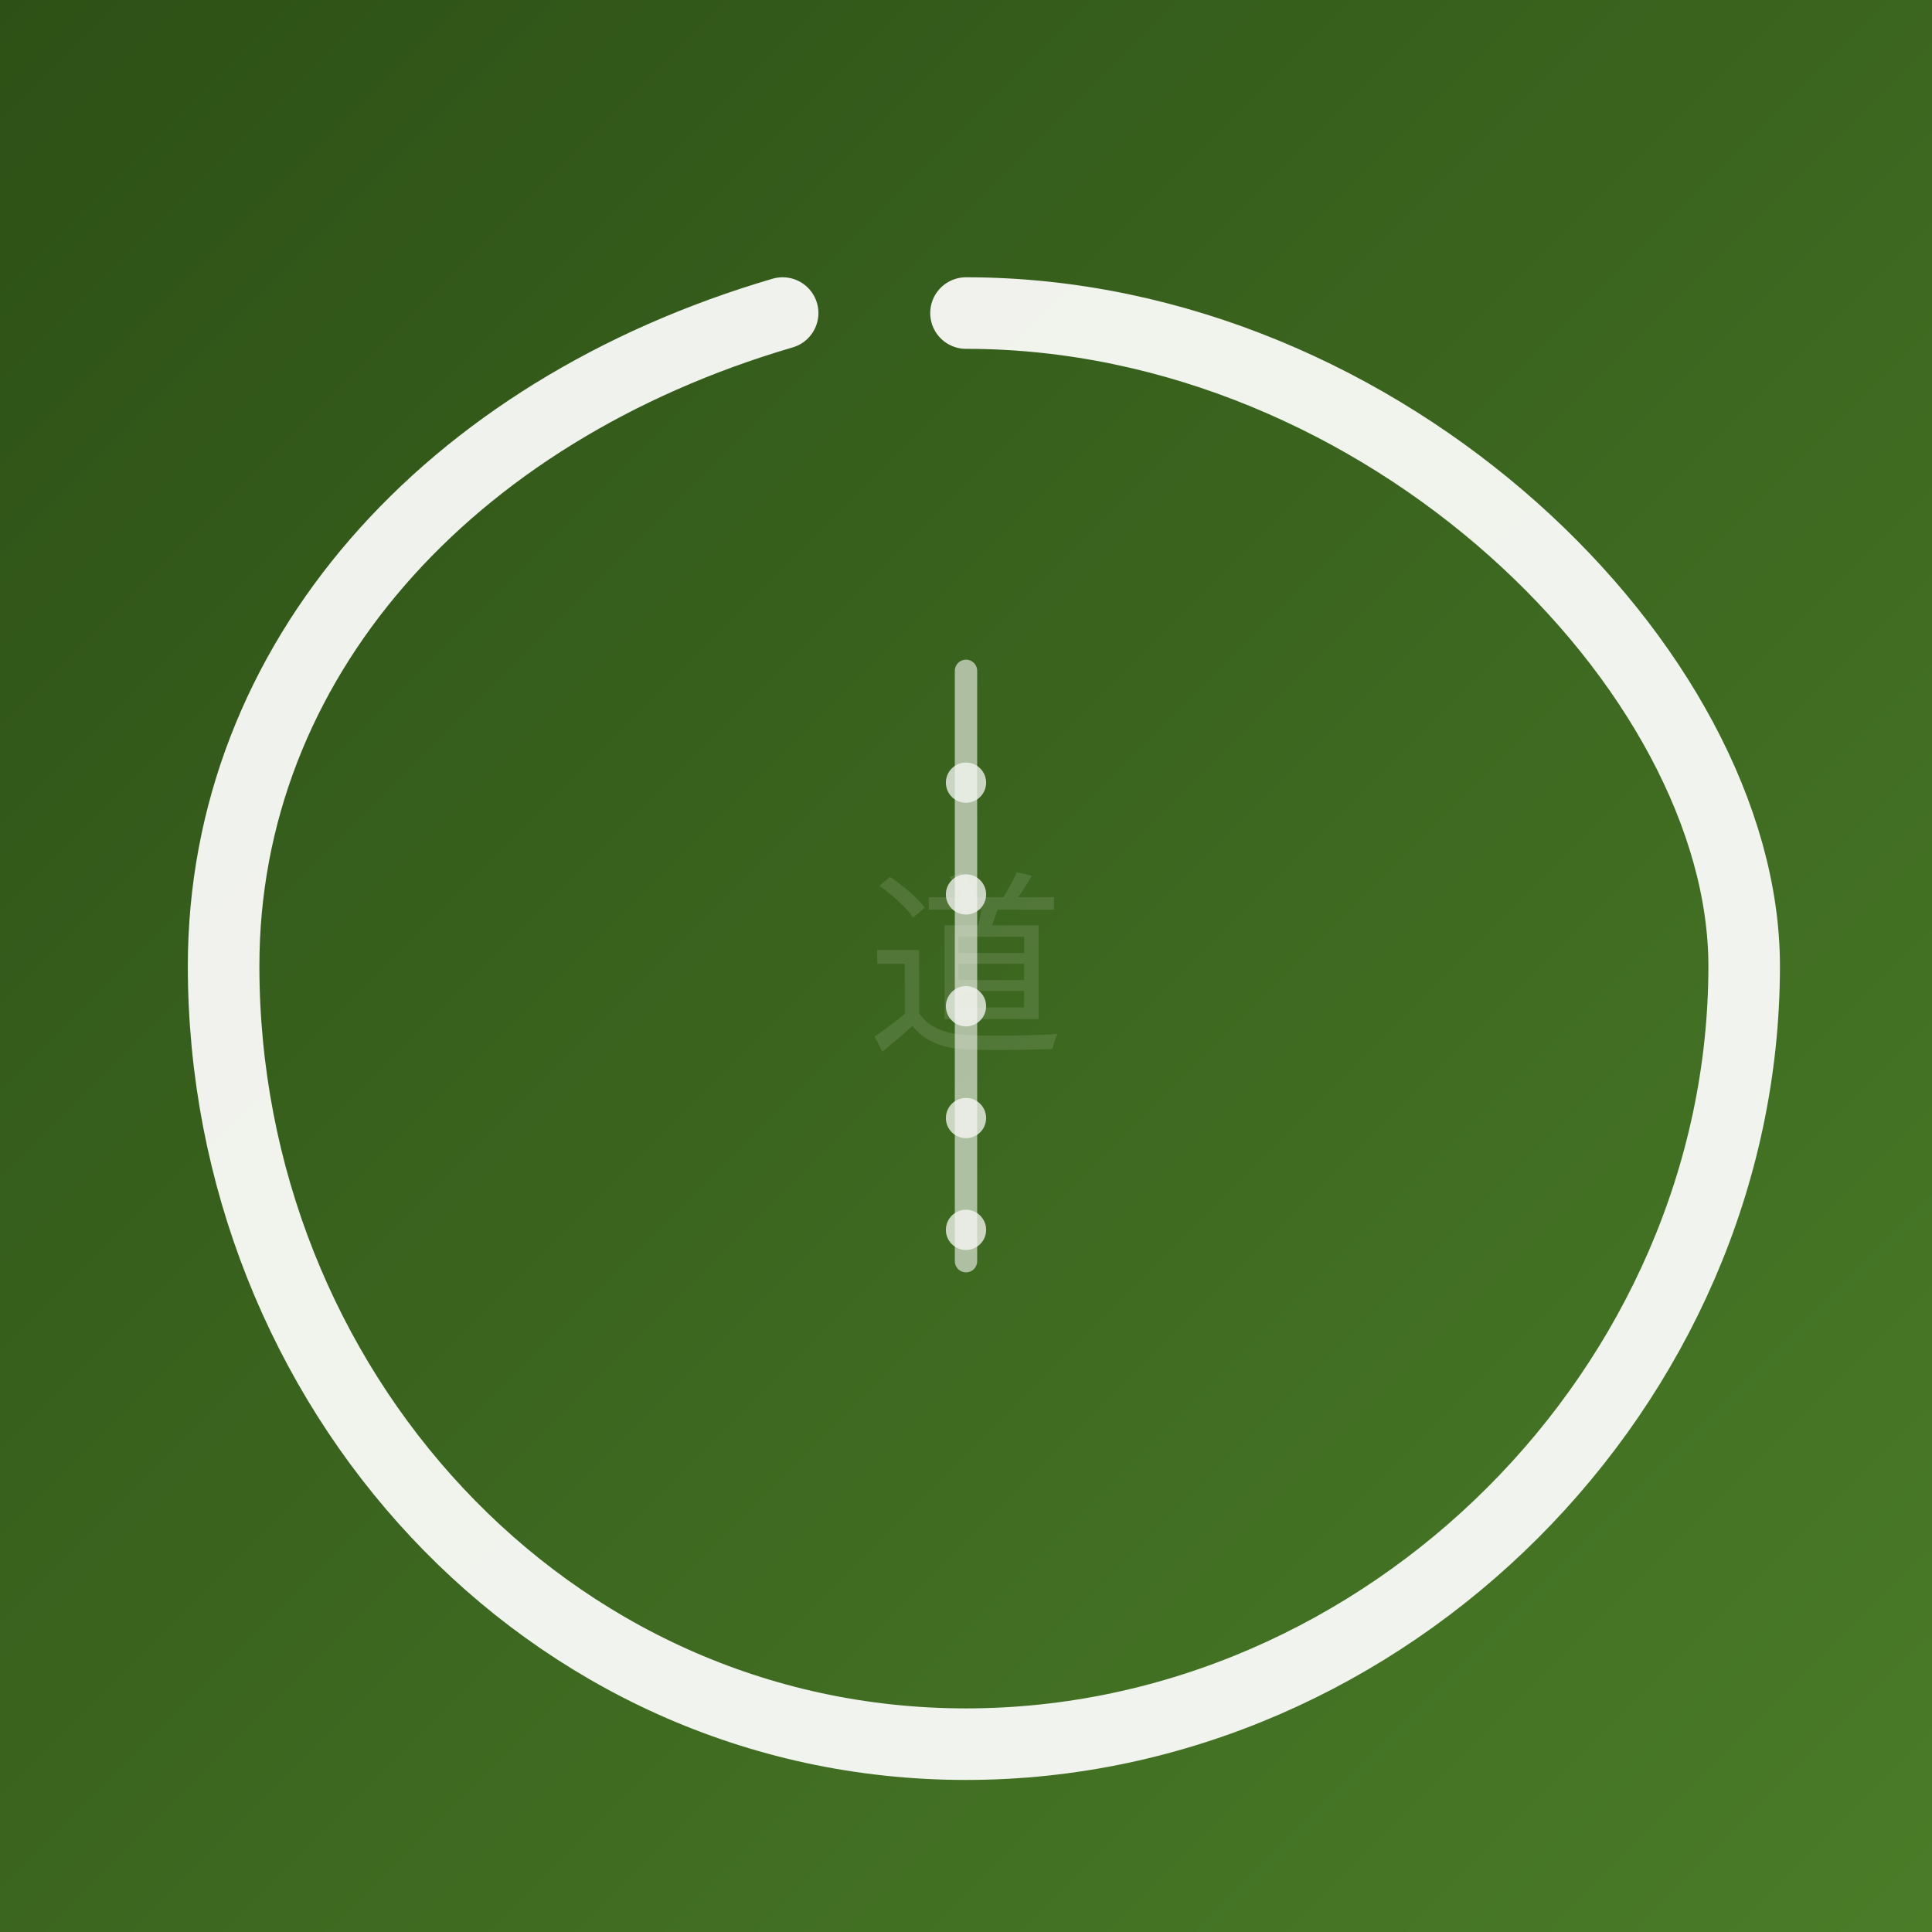
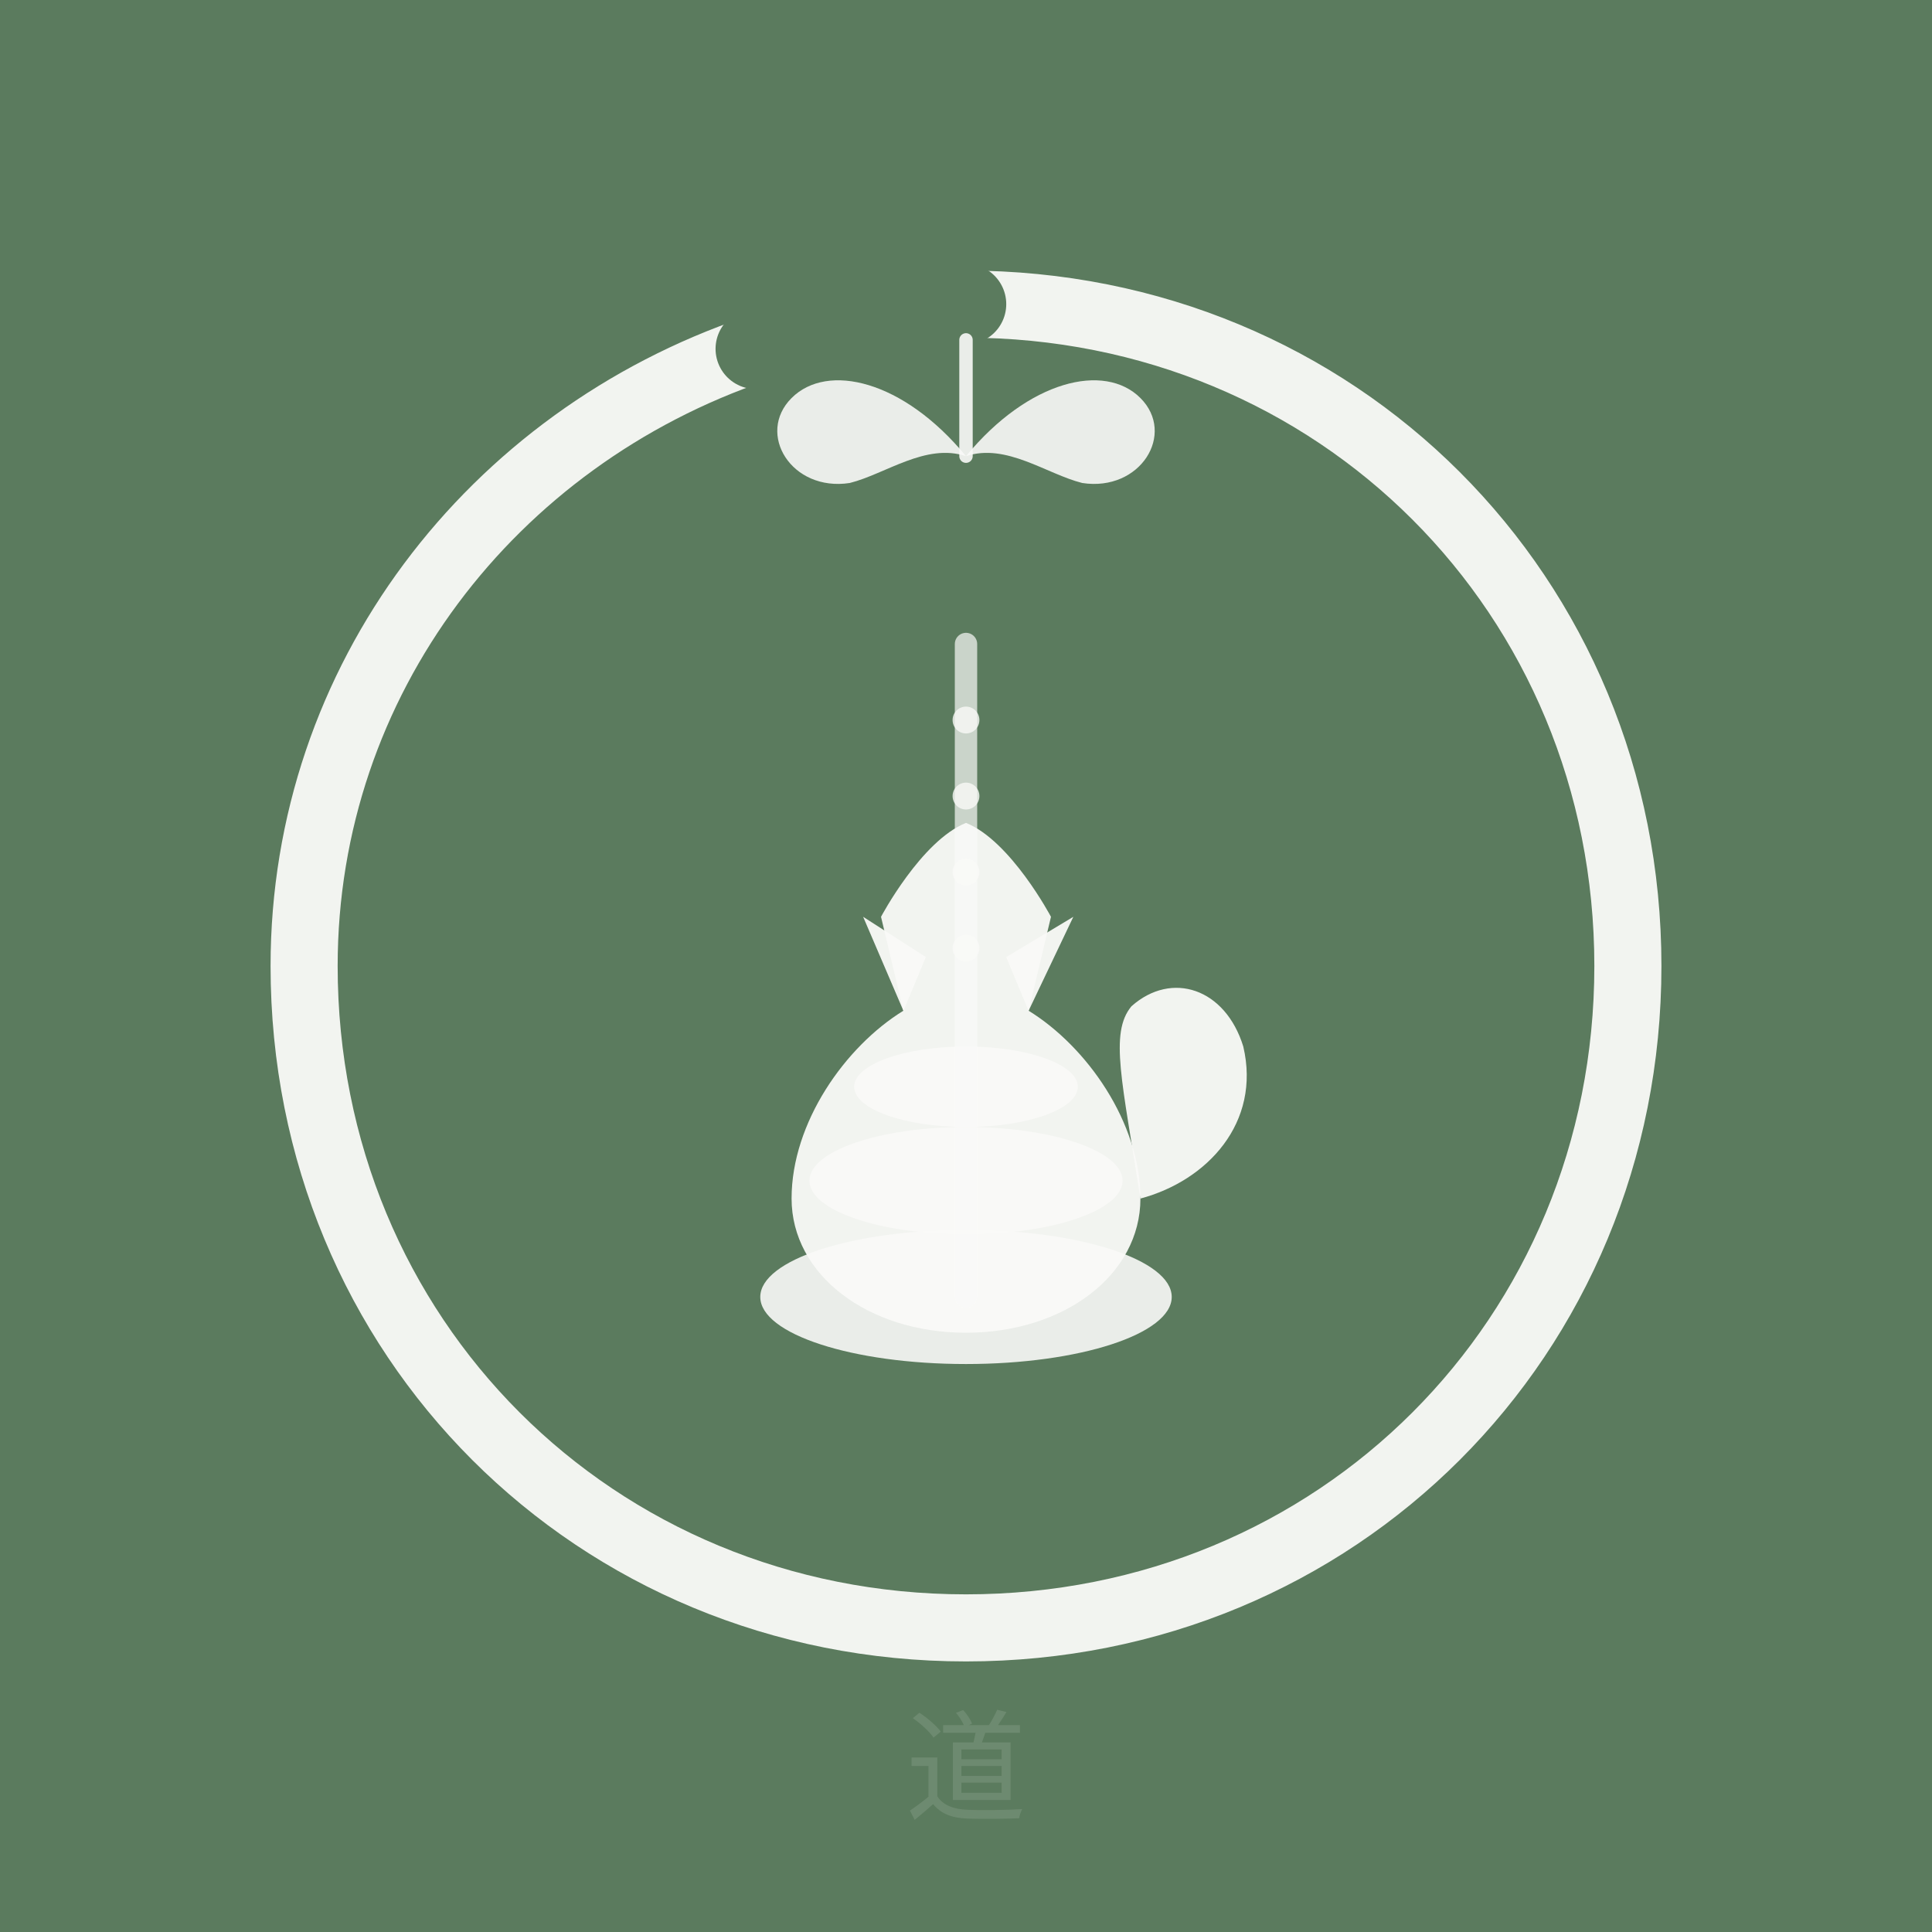
<svg xmlns="http://www.w3.org/2000/svg" width="432" height="432" viewBox="0 0 432 432">
-   <defs>
-     <linearGradient id="fg" x1="0%" y1="0%" x2="100%" y2="100%">
-       <stop offset="0%" style="stop-color:#2D5016" />
-       <stop offset="100%" style="stop-color:#4A7C28" />
-     </linearGradient>
-   </defs>
-   <rect width="432" height="432" fill="url(#fg)" />
-   <path d="M216 70     C310 70, 390 150, 390 216     C390 310, 310 390, 216 390     C122 390, 50 310, 50 216     C50 148, 100 92, 175 70" fill="none" stroke="#FAFAF8" stroke-width="16" stroke-linecap="round" opacity="0.95" />
-   <line x1="216" y1="150" x2="216" y2="282" stroke="#FAFAF8" stroke-width="5" stroke-linecap="round" opacity="0.6" />
-   <circle cx="216" cy="175" r="4.5" fill="#FAFAF8" opacity="0.75" />
-   <circle cx="216" cy="200" r="4.5" fill="#FAFAF8" opacity="0.75" />
-   <circle cx="216" cy="225" r="4.5" fill="#FAFAF8" opacity="0.75" />
-   <circle cx="216" cy="250" r="4.5" fill="#FAFAF8" opacity="0.75" />
-   <circle cx="216" cy="275" r="4.5" fill="#FAFAF8" opacity="0.75" />
-   <text x="216" y="232" text-anchor="middle" font-family="serif" font-size="44" fill="#FAFAF8" opacity="0.12">道</text>
+   <rect width="432" height="432" fill="#5B7B5E" />
+   <path d="M216 68     C299 68, 364 133, 364 216     C364 299, 299 364, 216 364     C133 364, 68 299, 68 216     C68 152, 110 98, 169 78" fill="none" stroke="#FAFAF8" stroke-width="15" stroke-linecap="round" opacity="0.95" />
+   <path d="M169 78     C184 73, 200 70, 216 68" fill="none" stroke="#5B7B5E" stroke-width="18" stroke-linecap="round" />
+   <ellipse cx="216" cy="290" rx="46" ry="15" fill="#FAFAF8" opacity="0.9" />
+   <ellipse cx="216" cy="264" rx="35" ry="12" fill="#FAFAF8" opacity="0.9" />
+   <ellipse cx="216" cy="243" rx="25" ry="9" fill="#FAFAF8" opacity="0.9" />
+   <path d="M216 298     C194 298, 177 285, 177 268     C177 251, 189 234, 202 226     L197 205     C197 205, 206 188, 216 184     C226 188, 235 205, 235 205     L230 226     C243 234, 255 251, 255 268     C255 285, 238 298, 216 298Z" fill="#FAFAF8" opacity="0.95" />
+   <path d="M202 226 L193 205 L207 214Z" fill="#FAFAF8" opacity="0.95" />
+   <path d="M230 226 L240 205 L225 214Z" fill="#FAFAF8" opacity="0.95" />
+   <path d="M255 268     C270 264, 282 251, 278 234     C274 221, 262 217, 253 225     C248 231, 251 242, 255 268" fill="#FAFAF8" opacity="0.95" />
+   <path d="M216 102     C202 85, 185 81, 177 89     C169 97, 177 110, 190 108     C198 106, 207 99, 216 102     C225 99, 234 106, 242 108     C255 110, 263 97, 255 89     C247 81, 230 85, 216 102Z" fill="#FAFAF8" opacity="0.9" />
+   <path d="M216 102 L216 76" stroke="#FAFAF8" stroke-width="3" stroke-linecap="round" opacity="0.9" />
+   <line x1="216" y1="144" x2="216" y2="290" stroke="#FAFAF8" stroke-width="5" stroke-linecap="round" opacity="0.7" />
+   <circle cx="216" cy="161" r="3" fill="#FAFAF8" opacity="0.8" />
+   <circle cx="216" cy="178" r="3" fill="#FAFAF8" opacity="0.8" />
+   <circle cx="216" cy="195" r="3" fill="#FAFAF8" opacity="0.8" />
+   <circle cx="216" cy="212" r="3" fill="#FAFAF8" opacity="0.8" />
+   <text x="216" y="405" text-anchor="middle" font-family="serif" font-size="27" fill="#FAFAF8" opacity="0.12">道</text>
</svg>
